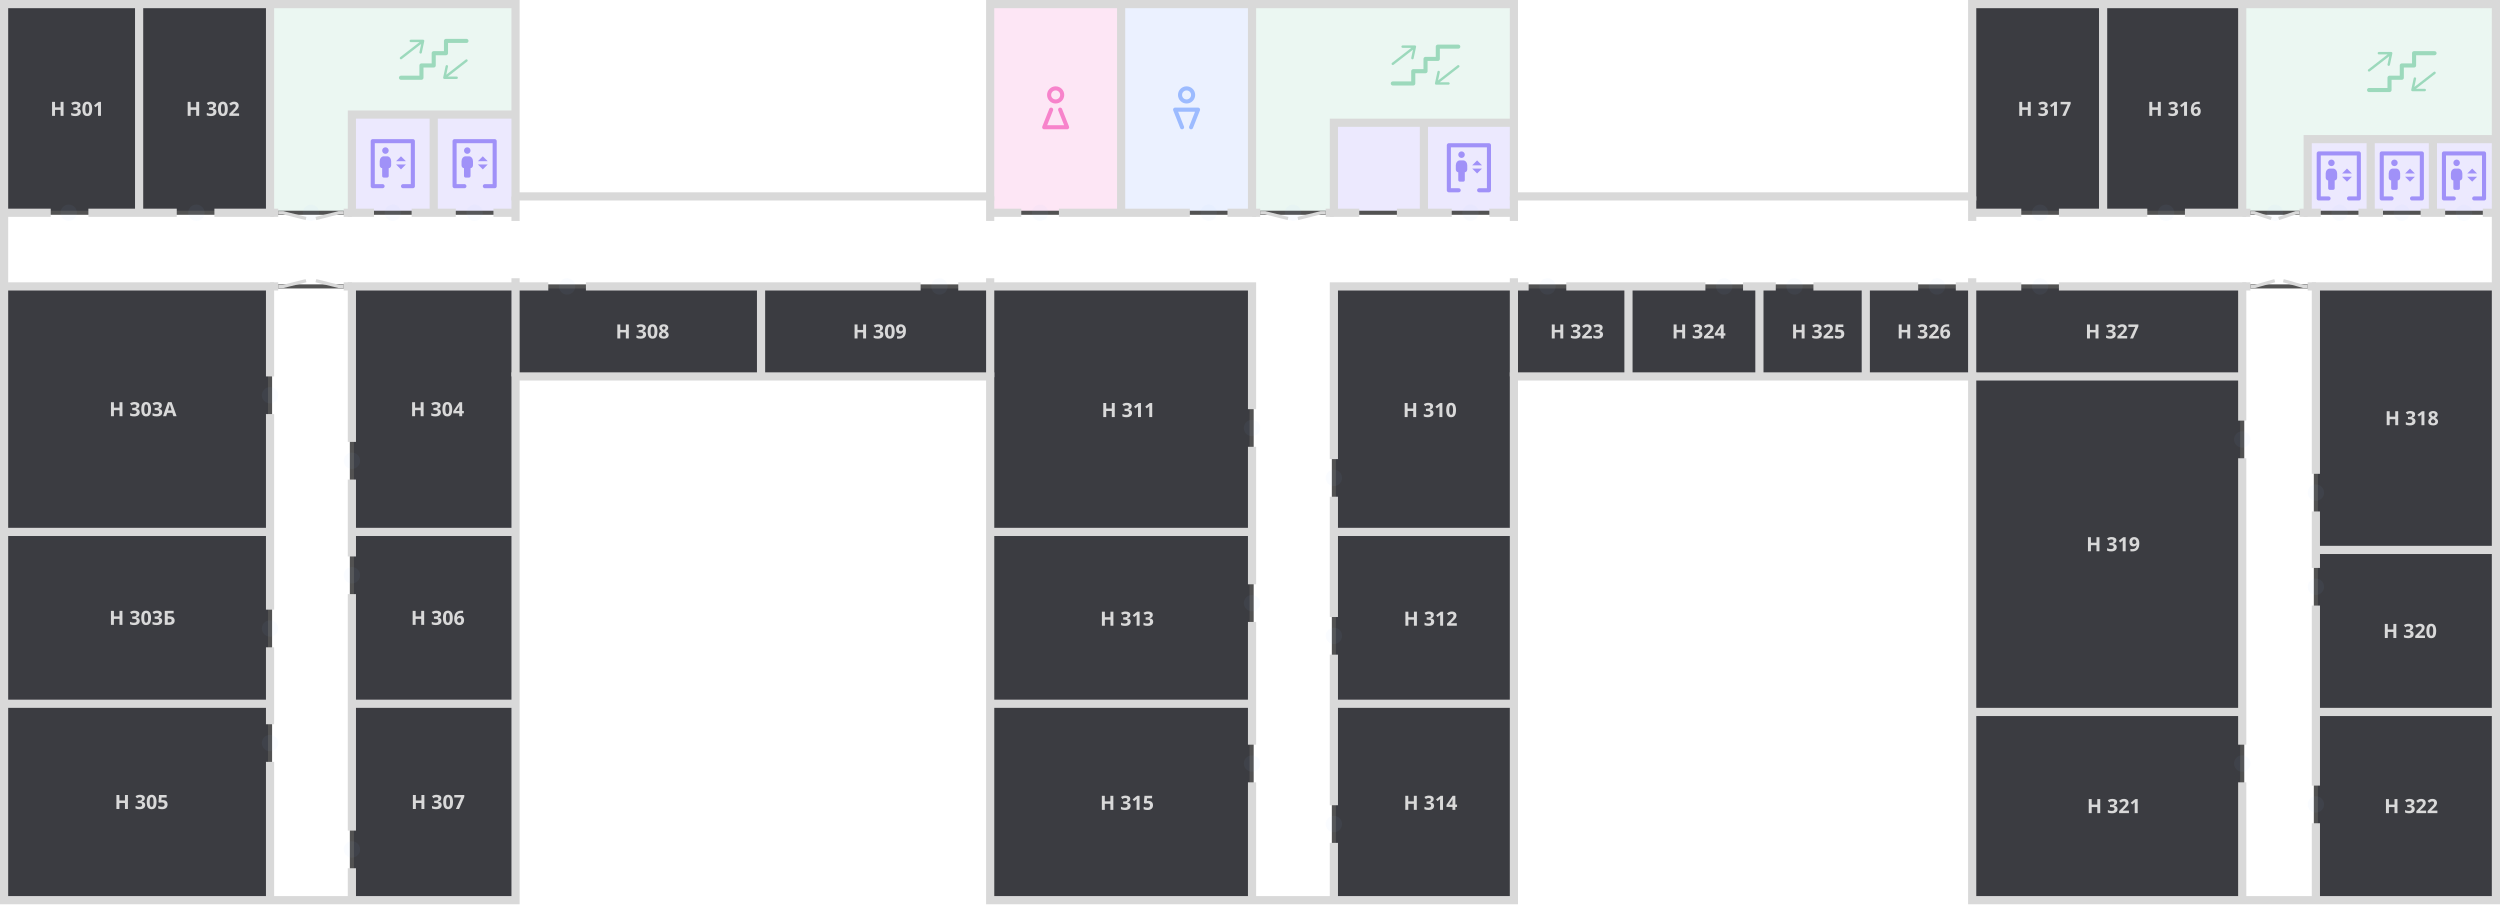
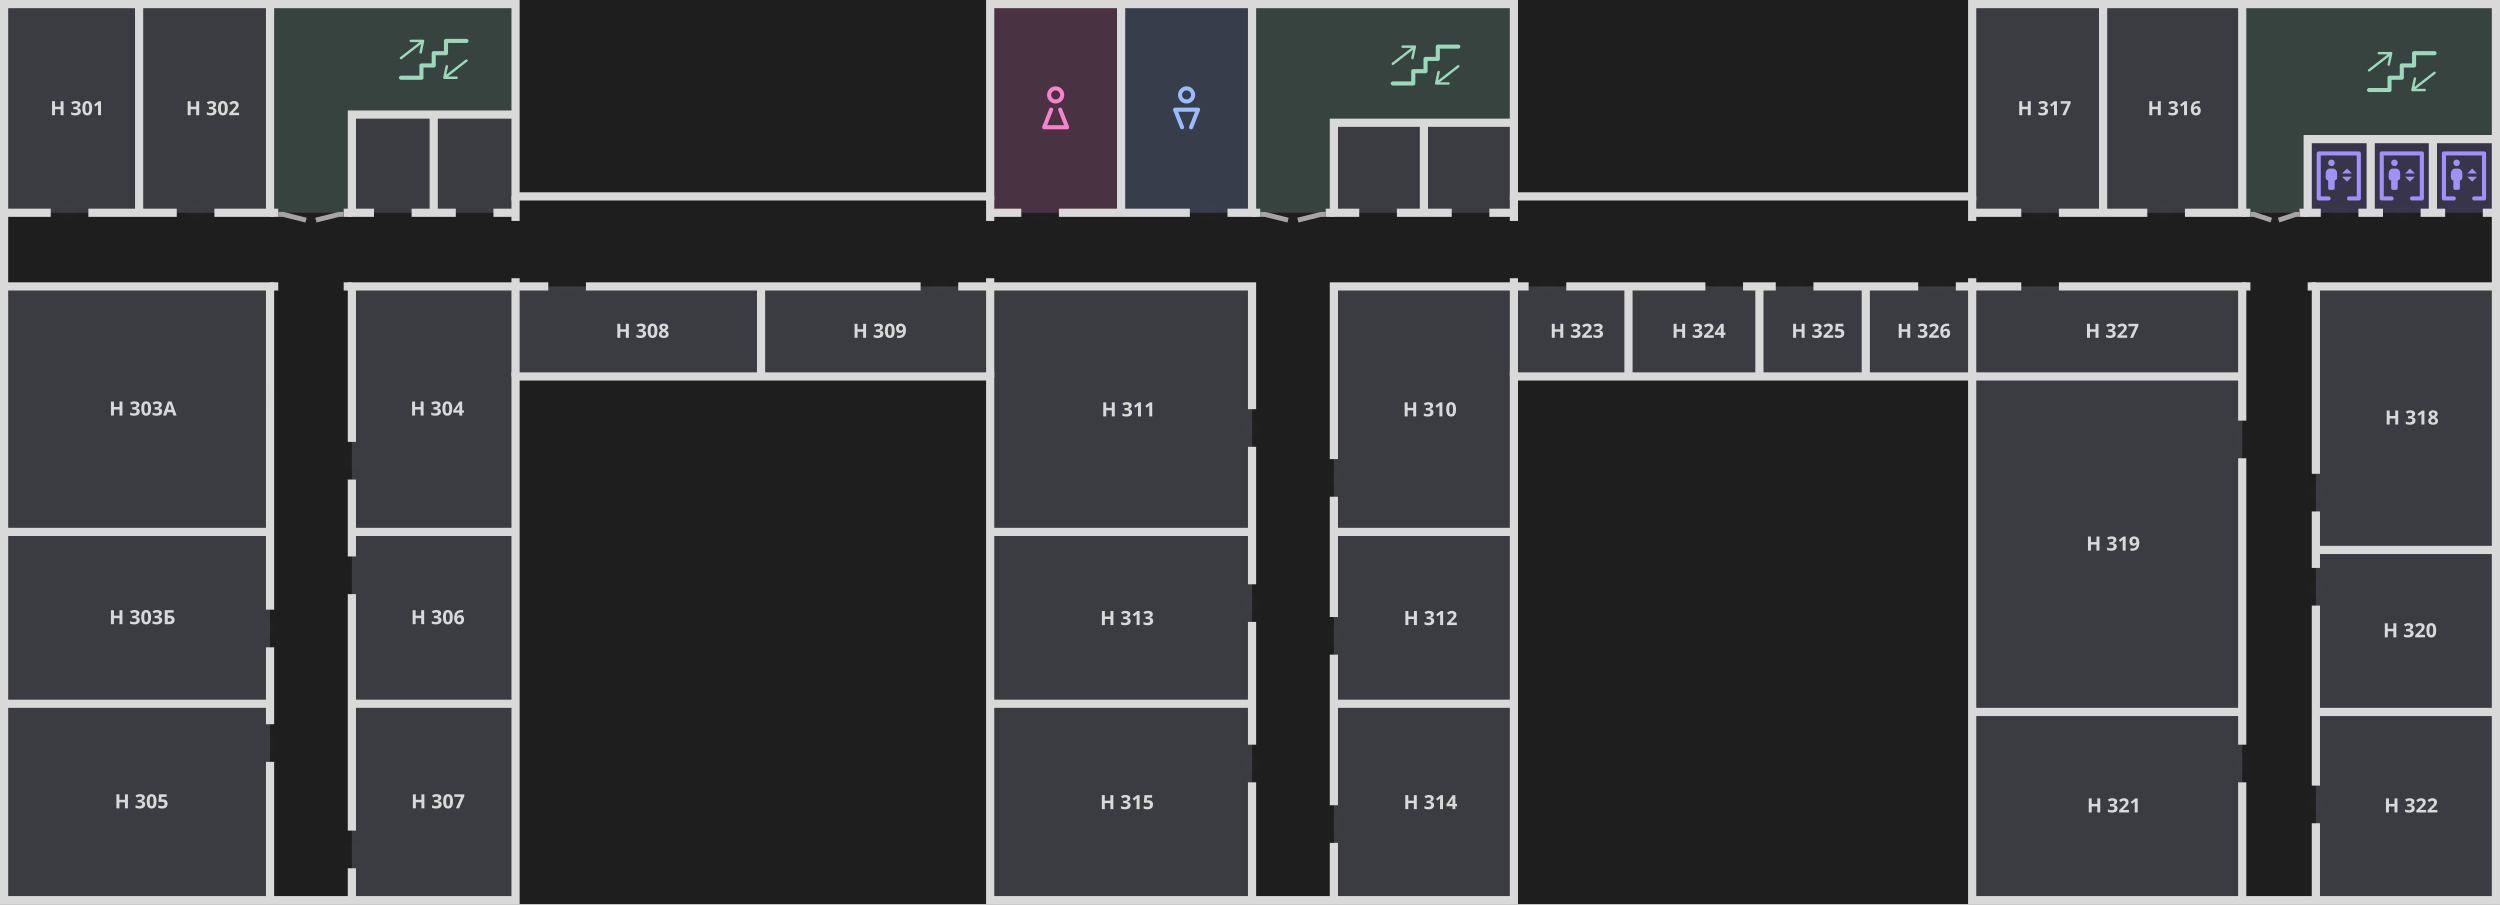
<svg xmlns="http://www.w3.org/2000/svg" width="3055" height="1105" viewBox="0 0 3055 1105" fill="none">
  <g id="N-3">
+     <rect width="3055" height="1105" fill="#1E1E1E" />
    <g id="Spaces">
+       <rect id="!n-3-4" x="1740" y="150" width="110" height="110" fill="#3B3C41" />
+       <rect id="!n-3-3" x="1630" y="150" width="110" height="110" fill="#3B3C41" />
+       <rect id="!n-3-2" x="530" y="140" width="100" height="120" fill="#3B3C41" />
+       <rect id="!n-3-1" x="430" y="140" width="100" height="120" fill="#3B3C41" />
      <rect id="n-3-wcw-1" opacity="0.2" x="1210" y="5" width="160" height="255" fill="#F783CB" />
      <rect id="n-3-wcm-1" opacity="0.2" x="1370" y="5" width="160" height="255" fill="#9CBBFF" />
-       <rect id="n-311" x="1210" y="350" width="320" height="300" fill="#3B3C41" />
-       <rect id="n-3113" x="1210" y="650" width="320" height="210" fill="#3B3C41" />
-       <rect id="n-3115" x="1210" y="860" width="320" height="240" fill="#3B3C41" />
-       <rect id="n-314" x="1630" y="860" width="220" height="240" fill="#3B3C41" />
-       <rect id="n-312" x="1630" y="650" width="220" height="210" fill="#3B3C41" />
-       <rect id="n-310" x="1630" y="350" width="220" height="300" fill="#3B3C41" />
      <path id="n-3-stair-2" opacity="0.2" d="M1530 5H1850V150H1630V260H1530V5Z" fill="#9CD9BC" />
-       <rect id="n-3-lift-2" opacity="0.2" x="1740" y="150" width="110" height="110" fill="#A091F8" />
-       <rect id="n-3-lift-1" opacity="0.2" x="1630" y="150" width="110" height="110" fill="#A091F8" />
+       <path id="n-3-stair-1" opacity="0.2" d="M2740 5H3050V170H2820V260H2740V5Z" fill="#9CD9BC" />
+       <path id="n-3-stair-3" opacity="0.2" d="M330 5H630V140H430V260H330V5Z" fill="#9CD9BC" />
+       <rect id="n-3-lift-3" opacity="0.2" x="2973" y="170" width="77" height="90" fill="#A091F8" />
+       <rect id="n-3-lift-2" opacity="0.2" x="2897" y="170" width="76" height="90" fill="#A091F8" />
+       <rect id="n-3-lift-1" opacity="0.2" x="2820" y="170" width="77" height="90" fill="#A091F8" />
+       <rect id="n-327" x="2410" y="350" width="330" height="110" fill="#3B3C41" />
+       <rect id="n-326" x="2280" y="350" width="130" height="110" fill="#3B3C41" />
+       <rect id="n-325" x="2150" y="350" width="130" height="110" fill="#3B3C41" />
+       <rect id="n-324" x="1990" y="350" width="160" height="110" fill="#3B3C41" />
      <rect id="n-323" x="1850" y="350" width="140" height="110" fill="#3B3C41" />
-       <rect id="n-324" x="1990" y="350" width="160" height="110" fill="#3B3C41" />
-       <rect id="n-325" x="2150" y="350" width="130" height="110" fill="#3B3C41" />
-       <rect id="n-326" x="2280" y="350" width="130" height="110" fill="#3B3C41" />
-       <rect id="n-327" x="2410" y="350" width="330" height="110" fill="#3B3C41" />
+       <rect id="n-322" x="2830" y="870" width="220" height="230" fill="#3B3C41" />
+       <rect id="n-321" x="2410" y="870" width="330" height="230" fill="#3B3C41" />
+       <rect id="n-320" x="2830" y="672" width="220" height="198" fill="#3B3C41" />
      <rect id="n-319" x="2410" y="460" width="330" height="410" fill="#3B3C41" />
-       <rect id="n-321" x="2410" y="870" width="330" height="230" fill="#3B3C41" />
-       <rect id="n-322" x="2830" y="870" width="220" height="230" fill="#3B3C41" />
-       <rect id="n-320" x="2830" y="672" width="220" height="198" fill="#3B3C41" />
      <rect id="n-318" x="2830" y="350" width="220" height="322" fill="#3B3C41" />
      <rect id="n-317" x="2410" y="5" width="160" height="255" fill="#3B3C41" />
      <rect id="n-316" x="2570" y="5" width="170" height="255" fill="#3B3C41" />
-       <path id="n-3-stair-1" opacity="0.2" d="M2740 5H3050V170H2820V260H2740V5Z" fill="#9CD9BC" />
-       <path id="n-3-stair-3" opacity="0.2" d="M330 5H630V140H430V260H330V5Z" fill="#9CD9BC" />
-       <rect id="n-3-lift-5" opacity="0.2" x="2973" y="170" width="77" height="90" fill="#A091F8" />
-       <rect id="n-3-lift-7" opacity="0.2" x="530" y="140" width="100" height="120" fill="#A091F8" />
-       <rect id="n-3-lift-6" opacity="0.2" x="430" y="140" width="100" height="120" fill="#A091F8" />
-       <rect id="n-3-lift-4" opacity="0.2" x="2897" y="170" width="76" height="90" fill="#A091F8" />
-       <rect id="n-3-lift-3" opacity="0.2" x="2820" y="170" width="77" height="90" fill="#A091F8" />
+       <rect id="n-315" x="1210" y="860" width="320" height="240" fill="#3B3C41" />
+       <rect id="n-314" x="1630" y="860" width="220" height="240" fill="#3B3C41" />
+       <rect id="n-313" x="1210" y="650" width="320" height="210" fill="#3B3C41" />
+       <rect id="n-312" x="1630" y="650" width="220" height="210" fill="#3B3C41" />
+       <rect id="n-311" x="1210" y="350" width="320" height="300" fill="#3B3C41" />
+       <rect id="n-310" x="1630" y="350" width="220" height="300" fill="#3B3C41" />
      <rect id="n-309" x="930" y="350" width="280" height="110" fill="#3B3C41" />
      <rect id="n-308" x="630" y="350" width="300" height="110" fill="#3B3C41" />
+       <rect id="n-307" x="430" y="860" width="200" height="240" fill="#3B3C41" />
+       <rect id="n-306" x="430" y="650" width="200" height="210" fill="#3B3C41" />
+       <rect id="n-305" x="5" y="860" width="325" height="240" fill="#3B3C41" />
      <rect id="n-304" x="430" y="350" width="200" height="300" fill="#3B3C41" />
-       <rect id="n-306" x="430" y="650" width="200" height="210" fill="#3B3C41" />
-       <rect id="n-307" x="430" y="860" width="200" height="240" fill="#3B3C41" />
-       <rect id="n-305" x="5" y="860" width="325" height="240" fill="#3B3C41" />
      <rect id="n-303a" x="5" y="350" width="325" height="300" fill="#3B3C41" />
-       <rect id="n-303a_2" x="5" y="650" width="325" height="210" fill="#3B3C41" />
+       <rect id="n-303b" x="5" y="650" width="325" height="210" fill="#3B3C41" />
+       <rect id="n-302" x="170" y="5" width="160" height="255" fill="#3B3C41" />
      <rect id="n-301" x="5" y="5" width="165" height="255" fill="#3B3C41" />
-       <rect id="n-302" x="170" y="5" width="160" height="255" fill="#3B3C41" />
-     </g>
-     <path id="Vector 305" d="M330 350V1100M430 1100V350M5 350H1529.5V1100M1631 350H2830M3050 350H2830M2830 350V1100M2740 350V1100M1210 260H1850M1630 1100V350M2410 260H3050M630 260H5" stroke="#525252" stroke-width="5" />
+     </g>
    <g id="Walls">
      <path id="Vneskniy kontur" d="M630 5H5V1100H630V460H1210V1100H1850V460H2410V1100H3050V5H2410V240H1850V5H1210V240H630V5Z" stroke="#D9D9D9" stroke-width="10" />
      <path id="Vector 137" d="M1850 340L1850 460" stroke="#D9D9D9" stroke-width="10" />
      <path id="Vector 150" d="M1210 340L1210 350" stroke="#D9D9D9" stroke-width="10" />
      <path id="Vector 211" d="M2410 340L2410 350" stroke="#D9D9D9" stroke-width="10" />
      <path id="Vector 205" d="M630 340L630 460" stroke="#D9D9D9" stroke-width="10" />
      <path id="Vector 140" d="M1630 650H1850" stroke="#D9D9D9" stroke-width="10" />
      <path id="Vector 207" d="M430 650H630" stroke="#D9D9D9" stroke-width="10" />
      <path id="Vector 143" d="M1210 650H1530" stroke="#D9D9D9" stroke-width="10" />
      <path id="Vector 209" d="M5 650H330" stroke="#D9D9D9" stroke-width="10" />
      <path id="Vector 141" d="M1630 860H1850" stroke="#D9D9D9" stroke-width="10" />
      <path id="Vector 208" d="M430 860H630" stroke="#D9D9D9" stroke-width="10" />
      <path id="Vector 144" d="M1210 860H1530" stroke="#D9D9D9" stroke-width="10" />
      <path id="Vector 210" d="M5 860H330" stroke="#D9D9D9" stroke-width="10" />
      <path id="Vector 146" d="M1370 260V5" stroke="#D9D9D9" stroke-width="10" />
      <path id="Vector 149" d="M1740 150V260" stroke="#D9D9D9" stroke-width="10" />
      <path id="Subtract" fill-rule="evenodd" clip-rule="evenodd" d="M1535 5V260V265H1530H1500V255H1525V5H1535ZM1454 255V265H1294V255H1454ZM1248 255V265H1210V255H1248Z" fill="#D9D9D9" />
-       <path id="Subtract_2" fill-rule="evenodd" clip-rule="evenodd" d="M1850 145H1630H1625V150L1625 260V265H1630H1661L1661 255H1635L1635 155H1850V145ZM1774 265H1707V255H1774V265ZM1820 265H1845V270H1855V260V240H1845V255H1820V265Z" fill="#D9D9D9" />
+       <path id="Subtract_2" fill-rule="evenodd" clip-rule="evenodd" d="M1850 145H1630H1625V150L1625 260V265H1630H1661V255H1635L1635 155H1850V145ZM1707 255V265H1774V255H1707ZM1845 265H1820V255H1845V240H1855V260V270H1845V265Z" fill="#D9D9D9" />
      <path id="Vector 138" d="M1210 240L1210 270" stroke="#D9D9D9" stroke-width="10" />
      <path id="Vector 212" d="M2410 240L2410 270" stroke="#D9D9D9" stroke-width="10" />
      <path id="Vector 206" d="M630 240L630 270" stroke="#D9D9D9" stroke-width="10" />
      <path id="Subtract_3" fill-rule="evenodd" clip-rule="evenodd" d="M1210 345H1205V350V461H1215V355H1525V500H1535V350V345H1530H1210ZM1525 546V714H1535V546H1525ZM1525 910V760H1535V910H1525ZM1525 956V1100H1535V956H1525Z" fill="#D9D9D9" />
-       <path id="Subtract_4" fill-rule="evenodd" clip-rule="evenodd" d="M5 355H325V460H335V350V345H330H5V355ZM325 506V745H335V506H325ZM325 885V791H335V885H325ZM325 931V1100H335V931H325Z" fill="#D9D9D9" />
+       <path id="Subtract_4" fill-rule="evenodd" clip-rule="evenodd" d="M325 355H5V345H330H335V350V745H325V355ZM325 885V791H335V885H325ZM325 931V1100H335V931H325Z" fill="#D9D9D9" />
      <path id="Subtract_5" fill-rule="evenodd" clip-rule="evenodd" d="M1630 345H1625V350V561H1635V355H1850V345H1630ZM1625 607V754H1635V607H1625ZM1625 984V800H1635V984H1625ZM1625 1030V1100H1635V1030H1625Z" fill="#D9D9D9" />
      <path id="Vector 204" d="M930 350V460" stroke="#D9D9D9" stroke-width="10" />
      <path id="Vector 217" d="M1990 350V460" stroke="#D9D9D9" stroke-width="10" />
      <path id="Vector 218" d="M2150 350V460" stroke="#D9D9D9" stroke-width="10" />
      <path id="Vector 219" d="M2280 350V460" stroke="#D9D9D9" stroke-width="10" />
      <path id="Vector 220" d="M2410 350V460" stroke="#D9D9D9" stroke-width="10" />
      <path id="Vector 221" d="M2740 460H2410" stroke="#D9D9D9" stroke-width="10" />
      <path id="Vector 222" d="M2740 870H2410" stroke="#D9D9D9" stroke-width="10" />
      <path id="Vector 223" d="M3050 870L2830 870" stroke="#D9D9D9" stroke-width="10" />
      <path id="Vector 224" d="M3050 672L2830 672" stroke="#D9D9D9" stroke-width="10" />
-       <path id="Subtract_6" fill-rule="evenodd" clip-rule="evenodd" d="M1125 355V345H716V355H1125ZM1171 355H1210V345H1171V355ZM430 345H670V355H435V540H425V350V345H430ZM425 586V680H435V586H425ZM425 1015V726H435V1015H425ZM425 1061V1100H435V1061H425Z" fill="#D9D9D9" />
-       <path id="Subtract_7" fill-rule="evenodd" clip-rule="evenodd" d="M325 255V5H335V260V265H330H262V255H325ZM216 255H108V265H216V255ZM62 255V265H5V255H62Z" fill="#D9D9D9" />
+       <path id="Subtract_6" fill-rule="evenodd" clip-rule="evenodd" d="M716 345H1125V355H716V345ZM1210 355H1171V345H1210V355ZM670 345H430H425V350V540H435V355H670V345ZM435 586H425V680H435V586ZM425 726V1015H435V726H425ZM425 1100V1061H435V1100H425Z" fill="#D9D9D9" />
+       <path id="Subtract_7" fill-rule="evenodd" clip-rule="evenodd" d="M325 255V5H335V260V265H330H262V255H325ZM216 255V265H108V255H216ZM62 255V265H5V255H62Z" fill="#D9D9D9" />
      <path id="Vector 214" d="M530 140V260" stroke="#D9D9D9" stroke-width="10" />
      <path id="Subtract_8" fill-rule="evenodd" clip-rule="evenodd" d="M2745 5V260V265H2740H2670V255H2735V5H2745ZM2624 255H2516V265H2624V255ZM2470 255V265H2410V255H2470Z" fill="#D9D9D9" />
      <path id="Vector 227" d="M2973 170V260" stroke="#D9D9D9" stroke-width="10" />
      <path id="Vector 226" d="M2897 170V260" stroke="#D9D9D9" stroke-width="10" />
      <path id="Vector 228" d="M2570 260V5" stroke="#D9D9D9" stroke-width="10" />
-       <path id="Subtract_9" fill-rule="evenodd" clip-rule="evenodd" d="M2815 165L2820 165L3050 165V175L2825 175V255H2836L2836 265H2820H2815V260V170V165ZM2882 265H2912V255H2882V265ZM2988 265H2958V255H2988V265ZM3034 265H3050V255H3034V265Z" fill="#D9D9D9" />
+       <path id="Subtract_9" fill-rule="evenodd" clip-rule="evenodd" d="M2820 165L2815 165V170V260V265H2820H2836L2836 255H2825V175L3050 175V165L2820 165ZM2882 265H2912V255H2882V265ZM2988 265H2958V255H2988V265ZM3034 265H3050V255H3034V265Z" fill="#D9D9D9" />
      <path id="Subtract_10" fill-rule="evenodd" clip-rule="evenodd" d="M2830 345H2825V350V579H2835V355H3050V345H2830ZM2825 625V694H2835V625H2825ZM2825 960V740H2835V960H2825ZM2825 1006V1100H2835V1006H2825Z" fill="#D9D9D9" />
      <path id="Subtract_11" fill-rule="evenodd" clip-rule="evenodd" d="M2470 355V345H2390V355H2470ZM2516 355H2735V514H2745V350V345H2740H2516V355ZM2344 345V355H2216V345H2344ZM2735 910V560H2745V910H2735ZM2735 956V1100H2745V956H2735ZM2170 355V345H2130V355H2170ZM2084 345V355H1914V345H2084ZM1868 355L1868 345H1850V355H1868Z" fill="#D9D9D9" />
      <path id="Vector 229" d="M170 260V5" stroke="#D9D9D9" stroke-width="10" />
-       <path id="Subtract_12" fill-rule="evenodd" clip-rule="evenodd" d="M425 135H430H630V145H435V255H457L457 265H430H425V260V140V135ZM557 265H503V255H557V265ZM603 265H630V255H603V265Z" fill="#D9D9D9" />
+       <path id="Subtract_12" fill-rule="evenodd" clip-rule="evenodd" d="M425 135H430H630V145H435V255H457V265H430H425V260V140V135ZM503 265H557V255H503V265ZM630 265H603V255H630V265Z" fill="#D9D9D9" />
      <path id="Subtract_13" fill-rule="evenodd" clip-rule="evenodd" d="M1540 265L1540 255H1530V265H1540ZM1620 265H1630V255H1620V265Z" fill="#D9D9D9" />
      <path id="Vector 285" d="M2740 260H2750" stroke="#D9D9D9" stroke-width="10" />
      <path id="Vector 286" d="M2810 260H2820" stroke="#D9D9D9" stroke-width="10" />
      <path id="Vector 281" d="M2740 350H2750" stroke="#D9D9D9" stroke-width="10" />
      <path id="Vector 282" d="M2820 350H2830" stroke="#D9D9D9" stroke-width="10" />
      <path id="Vector 283" d="M330 350H340" stroke="#D9D9D9" stroke-width="10" />
      <path id="Vector 284" d="M420 350H430" stroke="#D9D9D9" stroke-width="10" />
      <path id="Subtract_14" fill-rule="evenodd" clip-rule="evenodd" d="M340 265L340 255H330V265H340ZM420 265H430V255H420V265Z" fill="#D9D9D9" />
    </g>
    <g id="Textes">
-       <text id="text 1" fill="#D9D9D9" xml:space="preserve" style="white-space: pre" font-family="GothamSSm" font-size="24" font-weight="bold" letter-spacing="0em">
-         <tspan x="1344.3" y="989.62">Н 315</tspan>
-       </text>
-       <text id="text 5" fill="#D9D9D9" xml:space="preserve" style="white-space: pre" font-family="GothamSSm" font-size="24" font-weight="bold" letter-spacing="0em">
-         <tspan x="1715.13" y="989.62">Н 314</tspan>
-       </text>
-       <text id="text 2" fill="#D9D9D9" xml:space="preserve" style="white-space: pre" font-family="GothamSSm" font-size="24" font-weight="bold" letter-spacing="0em">
-         <tspan x="1344.38" y="764.62">Н 313</tspan>
-       </text>
-       <text id="text 6" fill="#D9D9D9" xml:space="preserve" style="white-space: pre" font-family="GothamSSm" font-size="24" font-weight="bold" letter-spacing="0em">
-         <tspan x="1715.25" y="764.62">Н 312</tspan>
-       </text>
-       <text id="text 3" fill="#D9D9D9" xml:space="preserve" style="white-space: pre" font-family="GothamSSm" font-size="24" font-weight="bold" letter-spacing="0em">
-         <tspan x="1346.04" y="509.62">Н 311</tspan>
-       </text>
-       <text id="text 7" fill="#D9D9D9" xml:space="preserve" style="white-space: pre" font-family="GothamSSm" font-size="24" font-weight="bold" letter-spacing="0em">
-         <tspan x="1042.14" y="413.62">Н 309</tspan>
-       </text>
-       <text id="text 8" fill="#D9D9D9" xml:space="preserve" style="white-space: pre" font-family="GothamSSm" font-size="24" font-weight="bold" letter-spacing="0em">
-         <tspan x="752.215" y="413.62">Н 308</tspan>
-       </text>
-       <text id="text 9" fill="#D9D9D9" xml:space="preserve" style="white-space: pre" font-family="GothamSSm" font-size="24" font-weight="bold" letter-spacing="0em">
-         <tspan x="501.445" y="508.62">Н 304</tspan>
-       </text>
-       <text id="text 12" fill="#D9D9D9" xml:space="preserve" style="white-space: pre" font-family="GothamSSm" font-size="24" font-weight="bold" letter-spacing="0em">
-         <tspan x="133.434" y="508.62">Н 303А</tspan>
-       </text>
-       <text id="text 15" fill="#D9D9D9" xml:space="preserve" style="white-space: pre" font-family="GothamSSm" font-size="24" font-weight="bold" letter-spacing="0em">
-         <tspan x="227.184" y="141.62">Н 302</tspan>
-       </text>
-       <text id="text 16" fill="#D9D9D9" xml:space="preserve" style="white-space: pre" font-family="GothamSSm" font-size="24" font-weight="bold" letter-spacing="0em">
-         <tspan x="61.453" y="141.62">Н 301</tspan>
-       </text>
-       <text id="text 13" fill="#D9D9D9" xml:space="preserve" style="white-space: pre" font-family="GothamSSm" font-size="24" font-weight="bold" letter-spacing="0em">
-         <tspan x="133.414" y="763.62">Н 303Б</tspan>
-       </text>
-       <text id="text 14" fill="#D9D9D9" xml:space="preserve" style="white-space: pre" font-family="GothamSSm" font-size="24" font-weight="bold" letter-spacing="0em">
-         <tspan x="140.113" y="988.62">Н 305</tspan>
-       </text>
-       <text id="text 10" fill="#D9D9D9" xml:space="preserve" style="white-space: pre" font-family="GothamSSm" font-size="24" font-weight="bold" letter-spacing="0em">
-         <tspan x="502.121" y="763.62">Н 306</tspan>
-       </text>
-       <text id="text 11" fill="#D9D9D9" xml:space="preserve" style="white-space: pre" font-family="GothamSSm" font-size="24" font-weight="bold" letter-spacing="0em">
-         <tspan x="502.395" y="988.62">Н 307</tspan>
-       </text>
-       <text id="text 4" fill="#D9D9D9" xml:space="preserve" style="white-space: pre" font-family="GothamSSm" font-size="24" font-weight="bold" letter-spacing="0em">
-         <tspan x="1714.36" y="509.62">Н 310</tspan>
-       </text>
-       <text id="text 17" fill="#D9D9D9" xml:space="preserve" style="white-space: pre" font-family="GothamSSm" font-size="24" font-weight="bold" letter-spacing="0em">
-         <tspan x="1894.12" y="413.62">Н 323</tspan>
-       </text>
-       <text id="text 18" fill="#D9D9D9" xml:space="preserve" style="white-space: pre" font-family="GothamSSm" font-size="24" font-weight="bold" letter-spacing="0em">
-         <tspan x="2043.02" y="413.62">Н 324</tspan>
-       </text>
-       <text id="text 19" fill="#D9D9D9" xml:space="preserve" style="white-space: pre" font-family="GothamSSm" font-size="24" font-weight="bold" letter-spacing="0em">
-         <tspan x="2189.04" y="413.62">Н 325</tspan>
-       </text>
-       <text id="text 20" fill="#D9D9D9" xml:space="preserve" style="white-space: pre" font-family="GothamSSm" font-size="24" font-weight="bold" letter-spacing="0em">
-         <tspan x="2318.08" y="413.62">Н 326</tspan>
-       </text>
-       <text id="text 21" fill="#D9D9D9" xml:space="preserve" style="white-space: pre" font-family="GothamSSm" font-size="24" font-weight="bold" letter-spacing="0em">
-         <tspan x="2548.14" y="413.62">Н 327</tspan>
-       </text>
-       <text id="text 22" fill="#D9D9D9" xml:space="preserve" style="white-space: pre" font-family="GothamSSm" font-size="24" font-weight="bold" letter-spacing="0em">
-         <tspan x="2549.33" y="673.62">Н 319</tspan>
-       </text>
-       <text id="text 23" fill="#D9D9D9" xml:space="preserve" style="white-space: pre" font-family="GothamSSm" font-size="24" font-weight="bold" letter-spacing="0em">
-         <tspan x="2550.29" y="993.62">Н 321</tspan>
-       </text>
-       <text id="text 24" fill="#D9D9D9" xml:space="preserve" style="white-space: pre" font-family="GothamSSm" font-size="24" font-weight="bold" letter-spacing="0em">
-         <tspan x="2913.49" y="993.62">Н 322</tspan>
-       </text>
-       <text id="text 25" fill="#D9D9D9" xml:space="preserve" style="white-space: pre" font-family="GothamSSm" font-size="24" font-weight="bold" letter-spacing="0em">
-         <tspan x="2912.1" y="779.62">Н 320</tspan>
-       </text>
-       <text id="text 26" fill="#D9D9D9" xml:space="preserve" style="white-space: pre" font-family="GothamSSm" font-size="24" font-weight="bold" letter-spacing="0em">
-         <tspan x="2914.4" y="519.62">Н 318</tspan>
-       </text>
-       <text id="text 27" fill="#D9D9D9" xml:space="preserve" style="white-space: pre" font-family="GothamSSm" font-size="24" font-weight="bold" letter-spacing="0em">
-         <tspan x="2624.3" y="141.62">Н 316</tspan>
-       </text>
-       <text id="text 28" fill="#D9D9D9" xml:space="preserve" style="white-space: pre" font-family="GothamSSm" font-size="24" font-weight="bold" letter-spacing="0em">
-         <tspan x="2465.38" y="141.62">Н 317</tspan>
+       <text id="n-327_2" fill="#D9D9D9" xml:space="preserve" style="white-space: pre" font-family="GothamSSm" font-size="24" font-weight="bold" letter-spacing="0em">
+         <tspan x="2548.14" y="412.8">Н 327</tspan>
+       </text>
+       <text id="n-326_2" fill="#D9D9D9" xml:space="preserve" style="white-space: pre" font-family="GothamSSm" font-size="24" font-weight="bold" letter-spacing="0em">
+         <tspan x="2318.08" y="412.8">Н 326</tspan>
+       </text>
+       <text id="n-325_2" fill="#D9D9D9" xml:space="preserve" style="white-space: pre" font-family="GothamSSm" font-size="24" font-weight="bold" letter-spacing="0em">
+         <tspan x="2189.04" y="412.8">Н 325</tspan>
+       </text>
+       <text id="n-324_2" fill="#D9D9D9" xml:space="preserve" style="white-space: pre" font-family="GothamSSm" font-size="24" font-weight="bold" letter-spacing="0em">
+         <tspan x="2043.02" y="412.8">Н 324</tspan>
+       </text>
+       <text id="n-323_2" fill="#D9D9D9" xml:space="preserve" style="white-space: pre" font-family="GothamSSm" font-size="24" font-weight="bold" letter-spacing="0em">
+         <tspan x="1894.12" y="412.8">Н 323</tspan>
+       </text>
+       <text id="n-322_2" fill="#D9D9D9" xml:space="preserve" style="white-space: pre" font-family="GothamSSm" font-size="24" font-weight="bold" letter-spacing="0em">
+         <tspan x="2913.49" y="992.8">Н 322</tspan>
+       </text>
+       <text id="n-321_2" fill="#D9D9D9" xml:space="preserve" style="white-space: pre" font-family="GothamSSm" font-size="24" font-weight="bold" letter-spacing="0em">
+         <tspan x="2550.29" y="992.8">Н 321</tspan>
+       </text>
+       <text id="n-320_2" fill="#D9D9D9" xml:space="preserve" style="white-space: pre" font-family="GothamSSm" font-size="24" font-weight="bold" letter-spacing="0em">
+         <tspan x="2912.1" y="778.8">Н 320</tspan>
+       </text>
+       <text id="n-319_2" fill="#D9D9D9" xml:space="preserve" style="white-space: pre" font-family="GothamSSm" font-size="24" font-weight="bold" letter-spacing="0em">
+         <tspan x="2549.33" y="672.8">Н 319</tspan>
+       </text>
+       <text id="n-318_2" fill="#D9D9D9" xml:space="preserve" style="white-space: pre" font-family="GothamSSm" font-size="24" font-weight="bold" letter-spacing="0em">
+         <tspan x="2914.4" y="518.8">Н 318</tspan>
+       </text>
+       <text id="n-317_2" fill="#D9D9D9" xml:space="preserve" style="white-space: pre" font-family="GothamSSm" font-size="24" font-weight="bold" letter-spacing="0em">
+         <tspan x="2465.38" y="140.8">Н 317</tspan>
+       </text>
+       <text id="n-316_2" fill="#D9D9D9" xml:space="preserve" style="white-space: pre" font-family="GothamSSm" font-size="24" font-weight="bold" letter-spacing="0em">
+         <tspan x="2624.3" y="140.8">Н 316</tspan>
+       </text>
+       <text id="n-315_2" fill="#D9D9D9" xml:space="preserve" style="white-space: pre" font-family="GothamSSm" font-size="24" font-weight="bold" letter-spacing="0em">
+         <tspan x="1344.3" y="988.8">Н 315</tspan>
+       </text>
+       <text id="n-314_2" fill="#D9D9D9" xml:space="preserve" style="white-space: pre" font-family="GothamSSm" font-size="24" font-weight="bold" letter-spacing="0em">
+         <tspan x="1715.13" y="988.8">Н 314</tspan>
+       </text>
+       <text id="n-313_2" fill="#D9D9D9" xml:space="preserve" style="white-space: pre" font-family="GothamSSm" font-size="24" font-weight="bold" letter-spacing="0em">
+         <tspan x="1344.38" y="763.8">Н 313</tspan>
+       </text>
+       <text id="n-312_2" fill="#D9D9D9" xml:space="preserve" style="white-space: pre" font-family="GothamSSm" font-size="24" font-weight="bold" letter-spacing="0em">
+         <tspan x="1715.25" y="763.8">Н 312</tspan>
+       </text>
+       <text id="n-311_2" fill="#D9D9D9" xml:space="preserve" style="white-space: pre" font-family="GothamSSm" font-size="24" font-weight="bold" letter-spacing="0em">
+         <tspan x="1346.04" y="508.8">Н 311</tspan>
+       </text>
+       <text id="n-310_2" fill="#D9D9D9" xml:space="preserve" style="white-space: pre" font-family="GothamSSm" font-size="24" font-weight="bold" letter-spacing="0em">
+         <tspan x="1714.36" y="508.8">Н 310</tspan>
+       </text>
+       <text id="n-309_2" fill="#D9D9D9" xml:space="preserve" style="white-space: pre" font-family="GothamSSm" font-size="24" font-weight="bold" letter-spacing="0em">
+         <tspan x="1042.14" y="412.8">Н 309</tspan>
+       </text>
+       <text id="n-308_2" fill="#D9D9D9" xml:space="preserve" style="white-space: pre" font-family="GothamSSm" font-size="24" font-weight="bold" letter-spacing="0em">
+         <tspan x="752.215" y="412.8">Н 308</tspan>
+       </text>
+       <text id="n-307_2" fill="#D9D9D9" xml:space="preserve" style="white-space: pre" font-family="GothamSSm" font-size="24" font-weight="bold" letter-spacing="0em">
+         <tspan x="502.395" y="987.8">Н 307</tspan>
+       </text>
+       <text id="n-306_2" fill="#D9D9D9" xml:space="preserve" style="white-space: pre" font-family="GothamSSm" font-size="24" font-weight="bold" letter-spacing="0em">
+         <tspan x="502.121" y="762.8">Н 306</tspan>
+       </text>
+       <text id="n-305_2" fill="#D9D9D9" xml:space="preserve" style="white-space: pre" font-family="GothamSSm" font-size="24" font-weight="bold" letter-spacing="0em">
+         <tspan x="140.113" y="987.8">Н 305</tspan>
+       </text>
+       <text id="n-304_2" fill="#D9D9D9" xml:space="preserve" style="white-space: pre" font-family="GothamSSm" font-size="24" font-weight="bold" letter-spacing="0em">
+         <tspan x="501.445" y="507.8">Н 304</tspan>
+       </text>
+       <text id="n-303Ð±" fill="#D9D9D9" xml:space="preserve" style="white-space: pre" font-family="GothamSSm" font-size="24" font-weight="bold" letter-spacing="0em">
+         <tspan x="133.414" y="762.8">Н 303Б</tspan>
+       </text>
+       <text id="n-303Ð°" fill="#D9D9D9" xml:space="preserve" style="white-space: pre" font-family="GothamSSm" font-size="24" font-weight="bold" letter-spacing="0em">
+         <tspan x="133.434" y="507.8">Н 303А</tspan>
+       </text>
+       <text id="n-302_2" fill="#D9D9D9" xml:space="preserve" style="white-space: pre" font-family="GothamSSm" font-size="24" font-weight="bold" letter-spacing="0em">
+         <tspan x="227.184" y="140.8">Н 302</tspan>
+       </text>
+       <text id="n-301_2" fill="#D9D9D9" xml:space="preserve" style="white-space: pre" font-family="GothamSSm" font-size="24" font-weight="bold" letter-spacing="0em">
+         <tspan x="61.453" y="140.8">Н 301</tspan>
      </text>
    </g>
    <g id="Entrances">
-       <circle id="1" cx="1271" cy="260" r="10" fill="#9CBBFF" fill-opacity="0.05" />
-       <circle id="12" cx="1148" cy="350" r="10" fill="#9CBBFF" fill-opacity="0.05" />
-       <circle id="13" cx="693" cy="350" r="10" fill="#9CBBFF" fill-opacity="0.05" />
-       <circle id="14" cx="580" cy="260" r="10" fill="#9CBBFF" fill-opacity="0.05" />
-       <circle id="15" cx="480" cy="260" r="10" fill="#9CBBFF" fill-opacity="0.05" />
-       <circle id="16" cx="380" cy="260" r="10" fill="#9CBBFF" fill-opacity="0.05" />
-       <circle id="17" cx="240" cy="260" r="10" fill="#9CBBFF" fill-opacity="0.05" />
-       <circle id="19" cx="330" cy="483" r="10" fill="#9CBBFF" fill-opacity="0.05" />
-       <circle id="20" cx="330" cy="768" r="10" fill="#9CBBFF" fill-opacity="0.05" />
-       <circle id="21" cx="330" cy="908" r="10" fill="#9CBBFF" fill-opacity="0.05" />
-       <circle id="22" cx="430" cy="1038" r="10" fill="#9CBBFF" fill-opacity="0.05" />
-       <circle id="23" cx="430" cy="703" r="10" fill="#9CBBFF" fill-opacity="0.05" />
-       <circle id="24" cx="430" cy="563" r="10" fill="#9CBBFF" fill-opacity="0.05" />
-       <circle id="18" cx="84" cy="260" r="10" fill="#9CBBFF" fill-opacity="0.05" />
-       <circle id="2" cx="1477" cy="260" r="10" fill="#9CBBFF" fill-opacity="0.05" />
-       <circle id="6" cx="1630" cy="584" r="10" fill="#9CBBFF" fill-opacity="0.05" />
-       <circle id="7" cx="1530" cy="523" r="10" fill="#9CBBFF" fill-opacity="0.05" />
-       <circle id="8" cx="1530" cy="737" r="10" fill="#9CBBFF" fill-opacity="0.05" />
-       <circle id="9" cx="1530" cy="933" r="10" fill="#9CBBFF" fill-opacity="0.05" />
-       <circle id="10" cx="1630" cy="1007" r="10" fill="#9CBBFF" fill-opacity="0.05" />
-       <circle id="11" cx="1630" cy="777" r="10" fill="#9CBBFF" fill-opacity="0.05" />
-       <circle id="5" cx="1580" cy="260" r="10" fill="#9CBBFF" fill-opacity="0.05" />
-       <circle id="4" cx="1797" cy="260" r="10" fill="#9CBBFF" fill-opacity="0.05" />
-       <circle id="25" cx="1891" cy="350" r="10" fill="#9CBBFF" fill-opacity="0.05" />
-       <circle id="26" cx="2107" cy="350" r="10" fill="#9CBBFF" fill-opacity="0.05" />
-       <circle id="27" cx="2193" cy="350" r="10" fill="#9CBBFF" fill-opacity="0.05" />
-       <circle id="28" cx="2367" cy="350" r="10" fill="#9CBBFF" fill-opacity="0.05" />
-       <circle id="29" cx="2493" cy="350" r="10" fill="#9CBBFF" fill-opacity="0.05" />
-       <circle id="30" cx="2493" cy="260" r="10" fill="#9CBBFF" fill-opacity="0.05" />
-       <circle id="31" cx="2647" cy="260" r="10" fill="#9CBBFF" fill-opacity="0.05" />
-       <circle id="32" cx="2830" cy="602" r="10" fill="#9CBBFF" fill-opacity="0.05" />
-       <circle id="36" cx="2830" cy="717" r="10" fill="#9CBBFF" fill-opacity="0.05" />
-       <circle id="37" cx="2740" cy="537" r="10" fill="#9CBBFF" fill-opacity="0.05" />
-       <circle id="38" cx="2740" cy="933" r="10" fill="#9CBBFF" fill-opacity="0.05" />
-       <circle id="39" cx="2830" cy="983" r="10" fill="#9CBBFF" fill-opacity="0.05" />
-       <circle id="35" cx="2780" cy="260" r="10" fill="#9CBBFF" fill-opacity="0.05" />
-       <circle id="33" cx="2935" cy="260" r="10" fill="#9CBBFF" fill-opacity="0.05" />
-       <circle id="40" cx="2859" cy="260" r="10" fill="#9CBBFF" fill-opacity="0.05" />
-       <circle id="34" cx="3011" cy="260" r="10" fill="#9CBBFF" fill-opacity="0.05" />
+       <circle id="39" cx="2367" cy="350" r="10" fill="#9CBBFF" fill-opacity="0.01" />
+       <circle id="38" cx="2493" cy="350" r="10" fill="#9CBBFF" fill-opacity="0.01" />
+       <circle id="37" cx="2493" cy="260" r="10" fill="#9CBBFF" fill-opacity="0.01" />
+       <circle id="36" cx="2647" cy="260" r="10" fill="#9CBBFF" fill-opacity="0.01" />
+       <circle id="35" cx="2830" cy="602" r="10" fill="#9CBBFF" fill-opacity="0.01" />
+       <circle id="34" cx="2830" cy="717" r="10" fill="#9CBBFF" fill-opacity="0.01" />
+       <circle id="33" cx="2740" cy="537" r="10" fill="#9CBBFF" fill-opacity="0.01" />
+       <circle id="32" cx="2740" cy="933" r="10" fill="#9CBBFF" fill-opacity="0.01" />
+       <circle id="31" cx="2830" cy="983" r="10" fill="#9CBBFF" fill-opacity="0.01" />
+       <circle id="30" cx="2780" cy="260" r="10" fill="#9CBBFF" fill-opacity="0.01" />
+       <circle id="29" cx="2935" cy="260" r="10" fill="#9CBBFF" fill-opacity="0.01" />
+       <circle id="28" cx="2859" cy="260" r="10" fill="#9CBBFF" fill-opacity="0.01" />
+       <circle id="27" cx="2193" cy="350" r="10" fill="#9CBBFF" fill-opacity="0.01" />
+       <circle id="26" cx="2107" cy="350" r="10" fill="#9CBBFF" fill-opacity="0.01" />
+       <circle id="25" cx="1891" cy="350" r="10" fill="#9CBBFF" fill-opacity="0.01" />
+       <circle id="24" cx="430" cy="563" r="10" fill="#9CBBFF" fill-opacity="0.01" />
+       <circle id="23" cx="430" cy="703" r="10" fill="#9CBBFF" fill-opacity="0.01" />
+       <circle id="22" cx="430" cy="1038" r="10" fill="#9CBBFF" fill-opacity="0.01" />
+       <circle id="21" cx="330" cy="908" r="10" fill="#9CBBFF" fill-opacity="0.01" />
+       <circle id="20" cx="330" cy="768" r="10" fill="#9CBBFF" fill-opacity="0.01" />
+       <circle id="19" cx="330" cy="483" r="10" fill="#9CBBFF" fill-opacity="0.01" />
+       <circle id="18" cx="3011" cy="260" r="10" fill="#9CBBFF" fill-opacity="0.01" />
+       <circle id="16" cx="380" cy="260" r="10" fill="#9CBBFF" fill-opacity="0.01" />
+       <circle id="13" cx="693" cy="350" r="10" fill="#9CBBFF" fill-opacity="0.01" />
+       <circle id="12" cx="1148" cy="350" r="10" fill="#9CBBFF" fill-opacity="0.01" />
+       <circle id="11" cx="1630" cy="777" r="10" fill="#9CBBFF" fill-opacity="0.01" />
+       <circle id="10" cx="1630" cy="1007" r="10" fill="#9CBBFF" fill-opacity="0.01" />
+       <circle id="9" cx="1530" cy="933" r="10" fill="#9CBBFF" fill-opacity="0.01" />
+       <circle id="8" cx="1530" cy="737" r="10" fill="#9CBBFF" fill-opacity="0.01" />
+       <circle id="7" cx="1530" cy="523" r="10" fill="#9CBBFF" fill-opacity="0.01" />
+       <circle id="6" cx="1630" cy="584" r="10" fill="#9CBBFF" fill-opacity="0.01" />
+       <circle id="5" cx="1580" cy="260" r="10" fill="#9CBBFF" fill-opacity="0.01" />
+       <circle id="4" cx="1477" cy="260" r="10" fill="#9CBBFF" fill-opacity="0.01" />
+       <circle id="3" cx="1271" cy="260" r="10" fill="#9CBBFF" fill-opacity="0.01" />
+       <circle id="2" cx="240" cy="260" r="10" fill="#9CBBFF" fill-opacity="0.01" />
+       <circle id="1" cx="84" cy="260" r="10" fill="#9CBBFF" fill-opacity="0.01" />
    </g>
    <g id="Icons">
      <g id="Stair">
        <g id="Stair frame">
          <path id="Vector 152" d="M1782 57H1757V72H1742V87H1727V102H1702" stroke="#9CD9BC" stroke-width="5" stroke-linecap="round" stroke-linejoin="round" />
          <path id="Vector 154" d="M1714 57H1729M1729 57L1726 71M1729 57L1702 78" stroke="#9CD9BC" stroke-width="3" stroke-linecap="round" stroke-linejoin="round" />
          <path id="Vector 155" d="M1770 102H1755M1755 102L1758 88M1755 102L1782 81" stroke="#9CD9BC" stroke-width="3" stroke-linecap="round" stroke-linejoin="round" />
        </g>
      </g>
      <g id="Elevator">
        <g id="Vector">
-           <path d="M496 197L490 191L484 197H496Z" fill="#A091F8" />
-           <path d="M496 201L490 207L484 201H496Z" fill="#A091F8" />
-           <path d="M478 197C478 194 476 191 473 191H469C466 191 464 194 464 197V202C464 204 465.5 205.5 467 205.5V215C467 216.6 468.333 217 469 217H473C473.667 217 475 216.6 475 215V205.5C476.5 205.5 478 204 478 202V197Z" fill="#A091F8" />
-           <path d="M475 184C475 186.209 473.209 188 471 188C468.791 188 467 186.209 467 184C467 181.791 468.791 180 471 180C473.209 180 475 181.791 475 184Z" fill="#A091F8" />
-         </g>
-         <path id="Vector 201" d="M467.5 227.5H455.5V172.5H504.5V227.5H492.5" stroke="#A091F8" stroke-width="5" stroke-linecap="round" stroke-linejoin="round" />
-       </g>
-       <g id="Elevator_2">
-         <g id="Vector_2">
-           <path d="M596 197L590 191L584 197H596Z" fill="#A091F8" />
-           <path d="M596 201L590 207L584 201H596Z" fill="#A091F8" />
-           <path d="M578 197C578 194 576 191 573 191H569C566 191 564 194 564 197V202C564 204 565.5 205.5 567 205.5V215C567 216.6 568.333 217 569 217H573C573.667 217 575 216.6 575 215V205.5C576.5 205.5 578 204 578 202V197Z" fill="#A091F8" />
-           <path d="M575 184C575 186.209 573.209 188 571 188C568.791 188 567 186.209 567 184C567 181.791 568.791 180 571 180C573.209 180 575 181.791 575 184Z" fill="#A091F8" />
-         </g>
-         <path id="Vector 201_2" d="M567.5 227.5H555.5V172.5H604.5V227.5H592.5" stroke="#A091F8" stroke-width="5" stroke-linecap="round" stroke-linejoin="round" />
-       </g>
-       <g id="Elevator_3">
-         <g id="Vector_3">
-           <path d="M1811 202L1805 196L1799 202H1811Z" fill="#A091F8" />
-           <path d="M1811 206L1805 212L1799 206H1811Z" fill="#A091F8" />
-           <path d="M1793 202C1793 199 1791 196 1788 196H1784C1781 196 1779 199 1779 202V207C1779 209 1780.5 210.5 1782 210.5V220C1782 221.6 1783.33 222 1784 222H1788C1788.67 222 1790 221.6 1790 220V210.5C1791.5 210.5 1793 209 1793 207V202Z" fill="#A091F8" />
-           <path d="M1790 189C1790 191.209 1788.21 193 1786 193C1783.79 193 1782 191.209 1782 189C1782 186.791 1783.79 185 1786 185C1788.21 185 1790 186.791 1790 189Z" fill="#A091F8" />
-         </g>
-         <path id="Vector 201_3" d="M1782.5 232.5H1770.5V177.5H1819.5V232.5H1807.5" stroke="#A091F8" stroke-width="5" stroke-linecap="round" stroke-linejoin="round" />
-       </g>
-       <g id="Elevator_4">
-         <g id="Vector_4">
          <path d="M2874 212L2868 206L2862 212H2874Z" fill="#A091F8" />
          <path d="M2874 216L2868 222L2862 216H2874Z" fill="#A091F8" />
          <path d="M2856 212C2856 209 2854 206 2851 206H2847C2844 206 2842 209 2842 212V217C2842 219 2843.5 220.5 2845 220.5V230C2845 231.6 2846.33 232 2847 232H2851C2851.67 232 2853 231.6 2853 230V220.5C2854.5 220.5 2856 219 2856 217V212Z" fill="#A091F8" />
          <path d="M2853 199C2853 201.209 2851.21 203 2849 203C2846.79 203 2845 201.209 2845 199C2845 196.791 2846.79 195 2849 195C2851.21 195 2853 196.791 2853 199Z" fill="#A091F8" />
        </g>
-         <path id="Vector 201_4" d="M2845.5 242.5H2833.5V187.5H2882.5V242.5H2870.5" stroke="#A091F8" stroke-width="5" stroke-linecap="round" stroke-linejoin="round" />
-       </g>
-       <g id="Elevator_5">
-         <g id="Vector_5">
+         <path id="Vector 201" d="M2845.5 242.5H2833.5V187.5H2882.5V242.5H2870.5" stroke="#A091F8" stroke-width="5" stroke-linecap="round" stroke-linejoin="round" />
+       </g>
+       <g id="Elevator_2">
+         <g id="Vector_2">
          <path d="M2951 212L2945 206L2939 212H2951Z" fill="#A091F8" />
          <path d="M2951 216L2945 222L2939 216H2951Z" fill="#A091F8" />
          <path d="M2933 212C2933 209 2931 206 2928 206H2924C2921 206 2919 209 2919 212V217C2919 219 2920.5 220.5 2922 220.5V230C2922 231.6 2923.33 232 2924 232H2928C2928.67 232 2930 231.6 2930 230V220.5C2931.5 220.5 2933 219 2933 217V212Z" fill="#A091F8" />
          <path d="M2930 199C2930 201.209 2928.21 203 2926 203C2923.79 203 2922 201.209 2922 199C2922 196.791 2923.79 195 2926 195C2928.21 195 2930 196.791 2930 199Z" fill="#A091F8" />
        </g>
-         <path id="Vector 201_5" d="M2922.5 242.5H2910.5V187.5H2959.5V242.5H2947.5" stroke="#A091F8" stroke-width="5" stroke-linecap="round" stroke-linejoin="round" />
-       </g>
-       <g id="Elevator_6">
-         <g id="Vector_6">
+         <path id="Vector 201_2" d="M2922.5 242.5H2910.5V187.5H2959.5V242.5H2947.5" stroke="#A091F8" stroke-width="5" stroke-linecap="round" stroke-linejoin="round" />
+       </g>
+       <g id="Elevator_3">
+         <g id="Vector_3">
          <path d="M3027 212L3021 206L3015 212H3027Z" fill="#A091F8" />
          <path d="M3027 216L3021 222L3015 216H3027Z" fill="#A091F8" />
          <path d="M3009 212C3009 209 3007 206 3004 206H3000C2997 206 2995 209 2995 212V217C2995 219 2996.5 220.5 2998 220.5V230C2998 231.6 2999.33 232 3000 232H3004C3004.67 232 3006 231.6 3006 230V220.5C3007.5 220.5 3009 219 3009 217V212Z" fill="#A091F8" />
          <path d="M3006 199C3006 201.209 3004.21 203 3002 203C2999.79 203 2998 201.209 2998 199C2998 196.791 2999.79 195 3002 195C3004.21 195 3006 196.791 3006 199Z" fill="#A091F8" />
        </g>
-         <path id="Vector 201_6" d="M2998.5 242.5H2986.5V187.5H3035.5V242.5H3023.5" stroke="#A091F8" stroke-width="5" stroke-linecap="round" stroke-linejoin="round" />
+         <path id="Vector 201_3" d="M2998.5 242.5H2986.5V187.5H3035.5V242.5H3023.5" stroke="#A091F8" stroke-width="5" stroke-linecap="round" stroke-linejoin="round" />
      </g>
      <g id="Woman">
        <g id="Group 5">
          <path id="Vector 200" d="M1295.5 134L1304 155.5H1276L1284.5 134" stroke="#F783CB" stroke-width="5" stroke-linecap="round" stroke-linejoin="round" />
          <circle id="Ellipse 9" cx="1290" cy="116" r="8" stroke="#F783CB" stroke-width="5" stroke-linecap="round" stroke-linejoin="round" />
        </g>
      </g>
      <g id="Men">
        <g id="Group 6">
          <path id="Vector 200_2" d="M1455.5 155.5L1464 134H1436L1444.5 155.5" stroke="#9CBBFF" stroke-width="5" stroke-linecap="round" stroke-linejoin="round" />
          <circle id="Ellipse 9_2" cx="1450" cy="116" r="8" stroke="#9CBBFF" stroke-width="5" stroke-linecap="round" stroke-linejoin="round" />
        </g>
      </g>
      <g id="Stair_2">
        <g id="Stair frame_2">
          <path id="Vector 152_2" d="M2975 65H2950V80H2935V95H2920V110H2895" stroke="#9CD9BC" stroke-width="5" stroke-linecap="round" stroke-linejoin="round" />
          <path id="Vector 154_2" d="M2907 65H2922M2922 65L2919 79M2922 65L2895 86" stroke="#9CD9BC" stroke-width="3" stroke-linecap="round" stroke-linejoin="round" />
          <path id="Vector 155_2" d="M2963 110H2948M2948 110L2951 96M2948 110L2975 89" stroke="#9CD9BC" stroke-width="3" stroke-linecap="round" stroke-linejoin="round" />
        </g>
      </g>
      <g id="Stair_3">
        <g id="Stair frame_3">
          <path id="Vector 152_3" d="M570 50H545V65H530V80H515V95H490" stroke="#9CD9BC" stroke-width="5" stroke-linecap="round" stroke-linejoin="round" />
          <path id="Vector 154_3" d="M502 50H517M517 50L514 64M517 50L490 71" stroke="#9CD9BC" stroke-width="3" stroke-linecap="round" stroke-linejoin="round" />
          <path id="Vector 155_3" d="M558 95H543M543 95L546 81M543 95L570 74" stroke="#9CD9BC" stroke-width="3" stroke-linecap="round" stroke-linejoin="round" />
        </g>
      </g>
      <g id="Doors">
-         <path id="Vector 301" d="M374 343L346 350H340" stroke="#D9D9D9" stroke-width="4" />
-         <path id="Vector 302" d="M386 343L414 350H420" stroke="#D9D9D9" stroke-width="4" />
+         <path id="Vector 301" d="M374 269L346 262H340" stroke="#A5A5A7" stroke-width="6" />
+         <path id="Vector 302" d="M386 269L414 262H420" stroke="#A5A5A7" stroke-width="6" />
      </g>
      <g id="Doors_2">
-         <path id="Vector 301_2" d="M374 267L346 260H340" stroke="#D9D9D9" stroke-width="4" />
-         <path id="Vector 302_2" d="M386 267L414 260H420" stroke="#D9D9D9" stroke-width="4" />
+         <path id="Vector 301_2" d="M2775.5 269L2754.5 262H2750" stroke="#A5A5A7" stroke-width="6" />
+         <path id="Vector 302_2" d="M2784.5 269L2805.5 262H2810" stroke="#A5A5A7" stroke-width="6" />
      </g>
      <g id="Doors_3">
-         <path id="Vector 301_3" d="M1574 267L1546 260H1540" stroke="#D9D9D9" stroke-width="4" />
-         <path id="Vector 302_3" d="M1586 267L1614 260H1620" stroke="#D9D9D9" stroke-width="4" />
-       </g>
-       <g id="Doors_4">
-         <path id="Vector 301_4" d="M2775.5 267L2754.5 260H2750" stroke="#D9D9D9" stroke-width="4" />
-         <path id="Vector 302_4" d="M2784.5 267L2805.5 260H2810" stroke="#D9D9D9" stroke-width="4" />
-       </g>
-       <g id="Doors_5">
-         <path id="Vector 301_5" d="M2779.75 343L2755.25 350H2750" stroke="#D9D9D9" stroke-width="4" />
-         <path id="Vector 302_5" d="M2790.25 343L2814.75 350H2820" stroke="#D9D9D9" stroke-width="4" />
+         <path id="Vector 301_3" d="M1574 269L1546 262H1540" stroke="#A5A5A7" stroke-width="6" />
+         <path id="Vector 302_3" d="M1586 269L1614 262H1620" stroke="#A5A5A7" stroke-width="6" />
      </g>
    </g>
  </g>
</svg>
